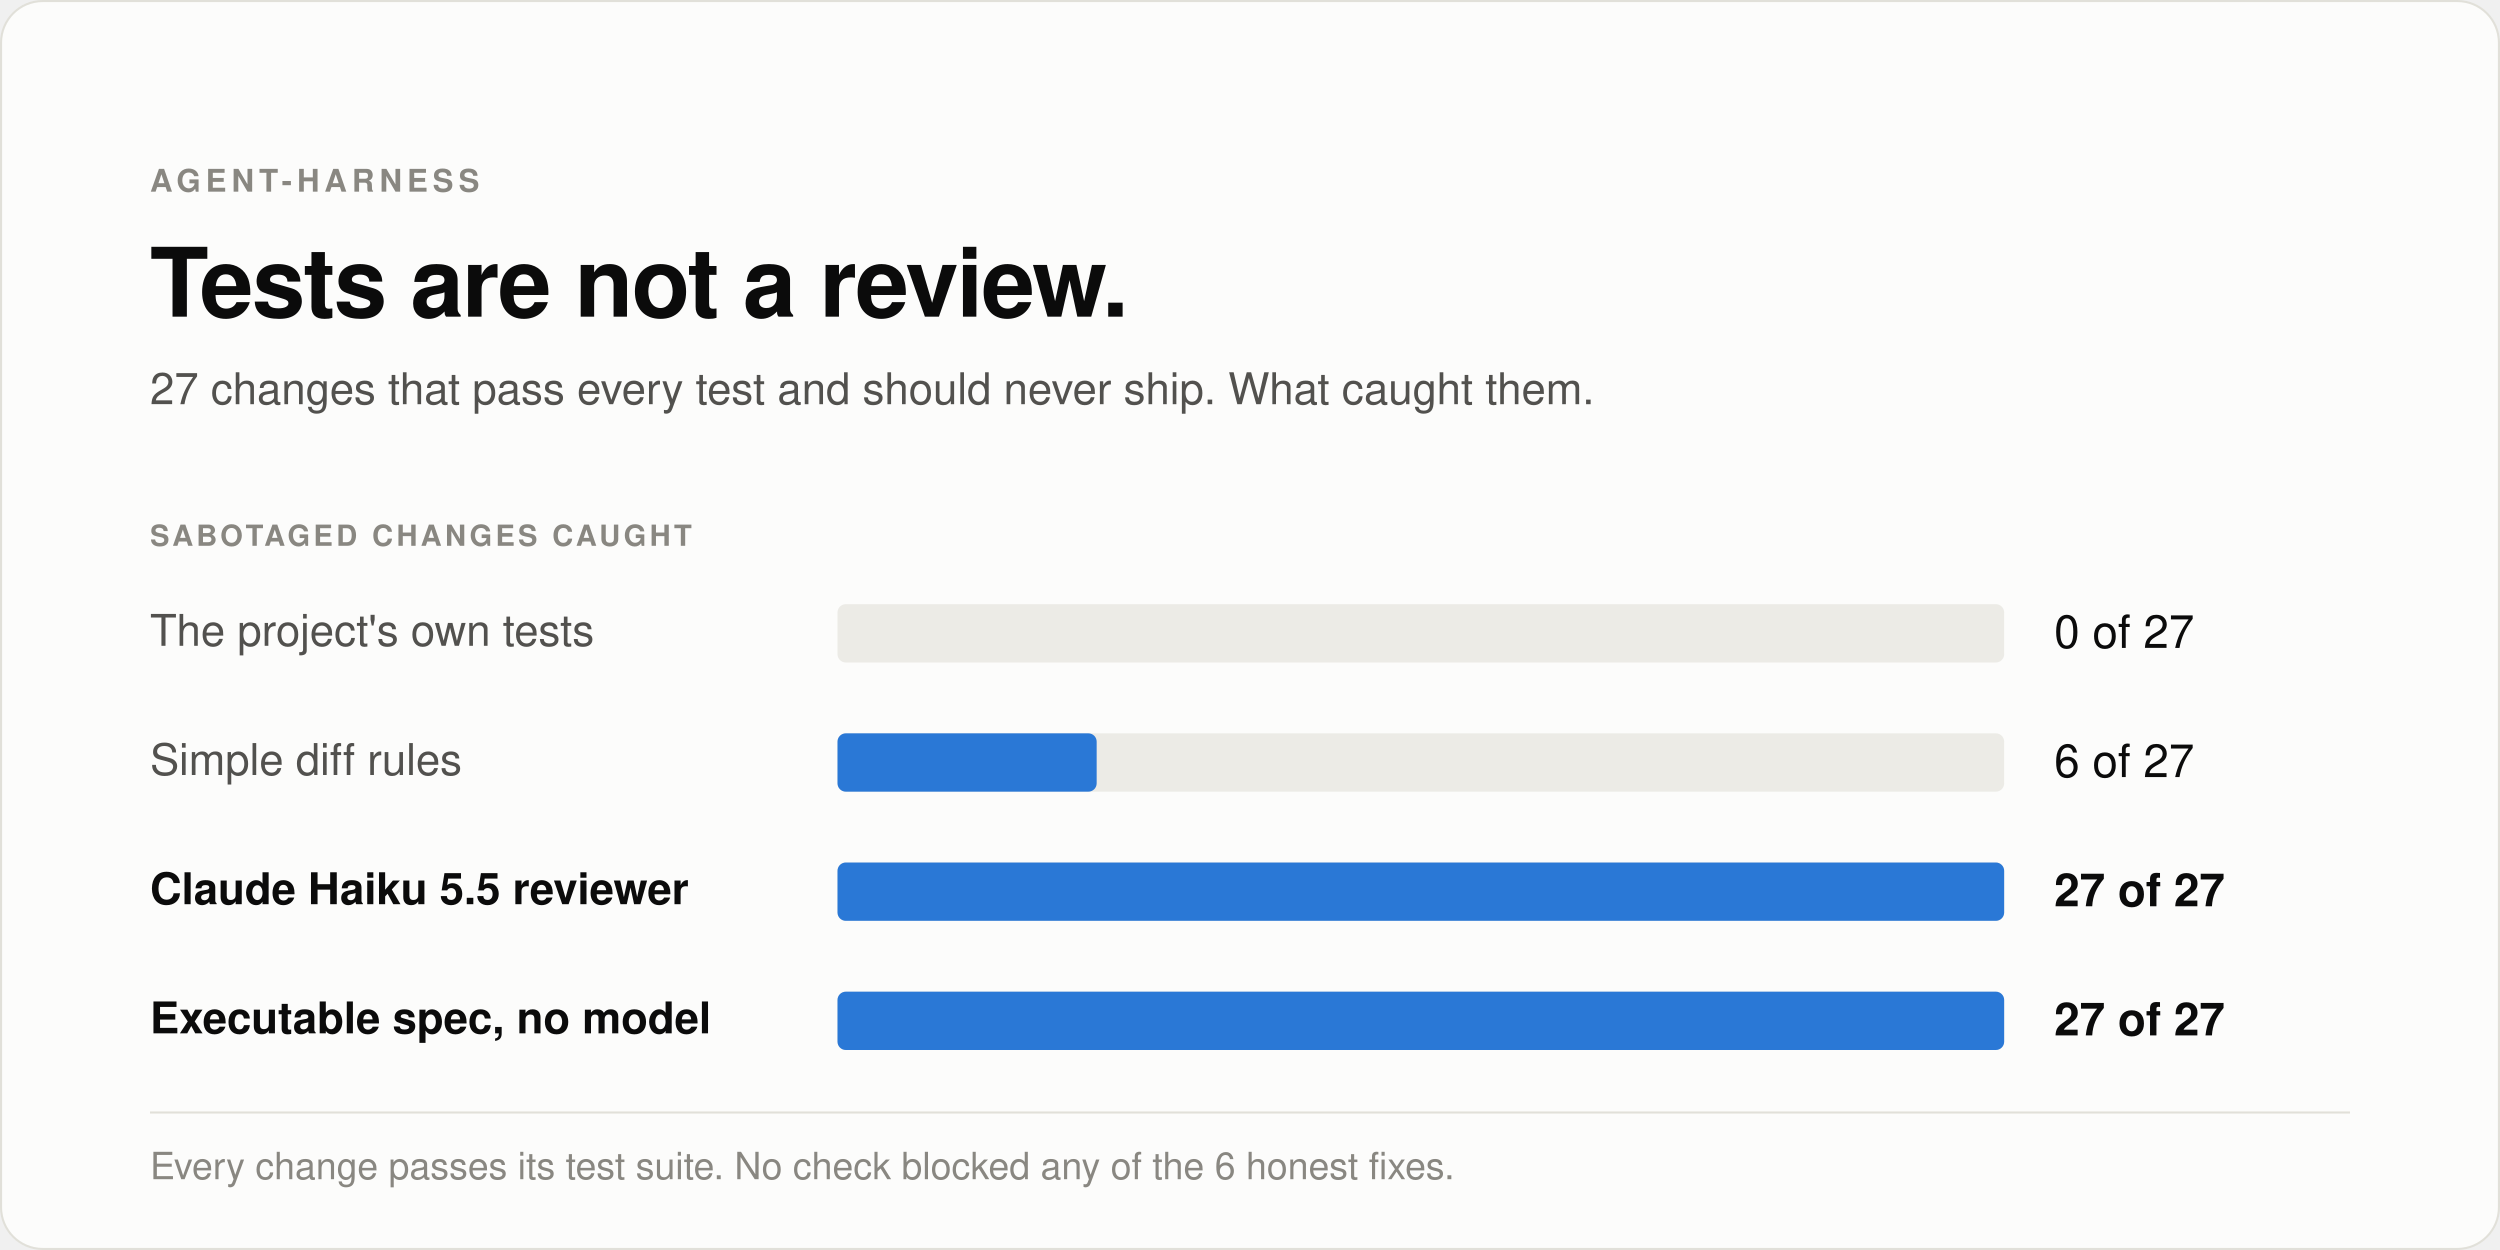
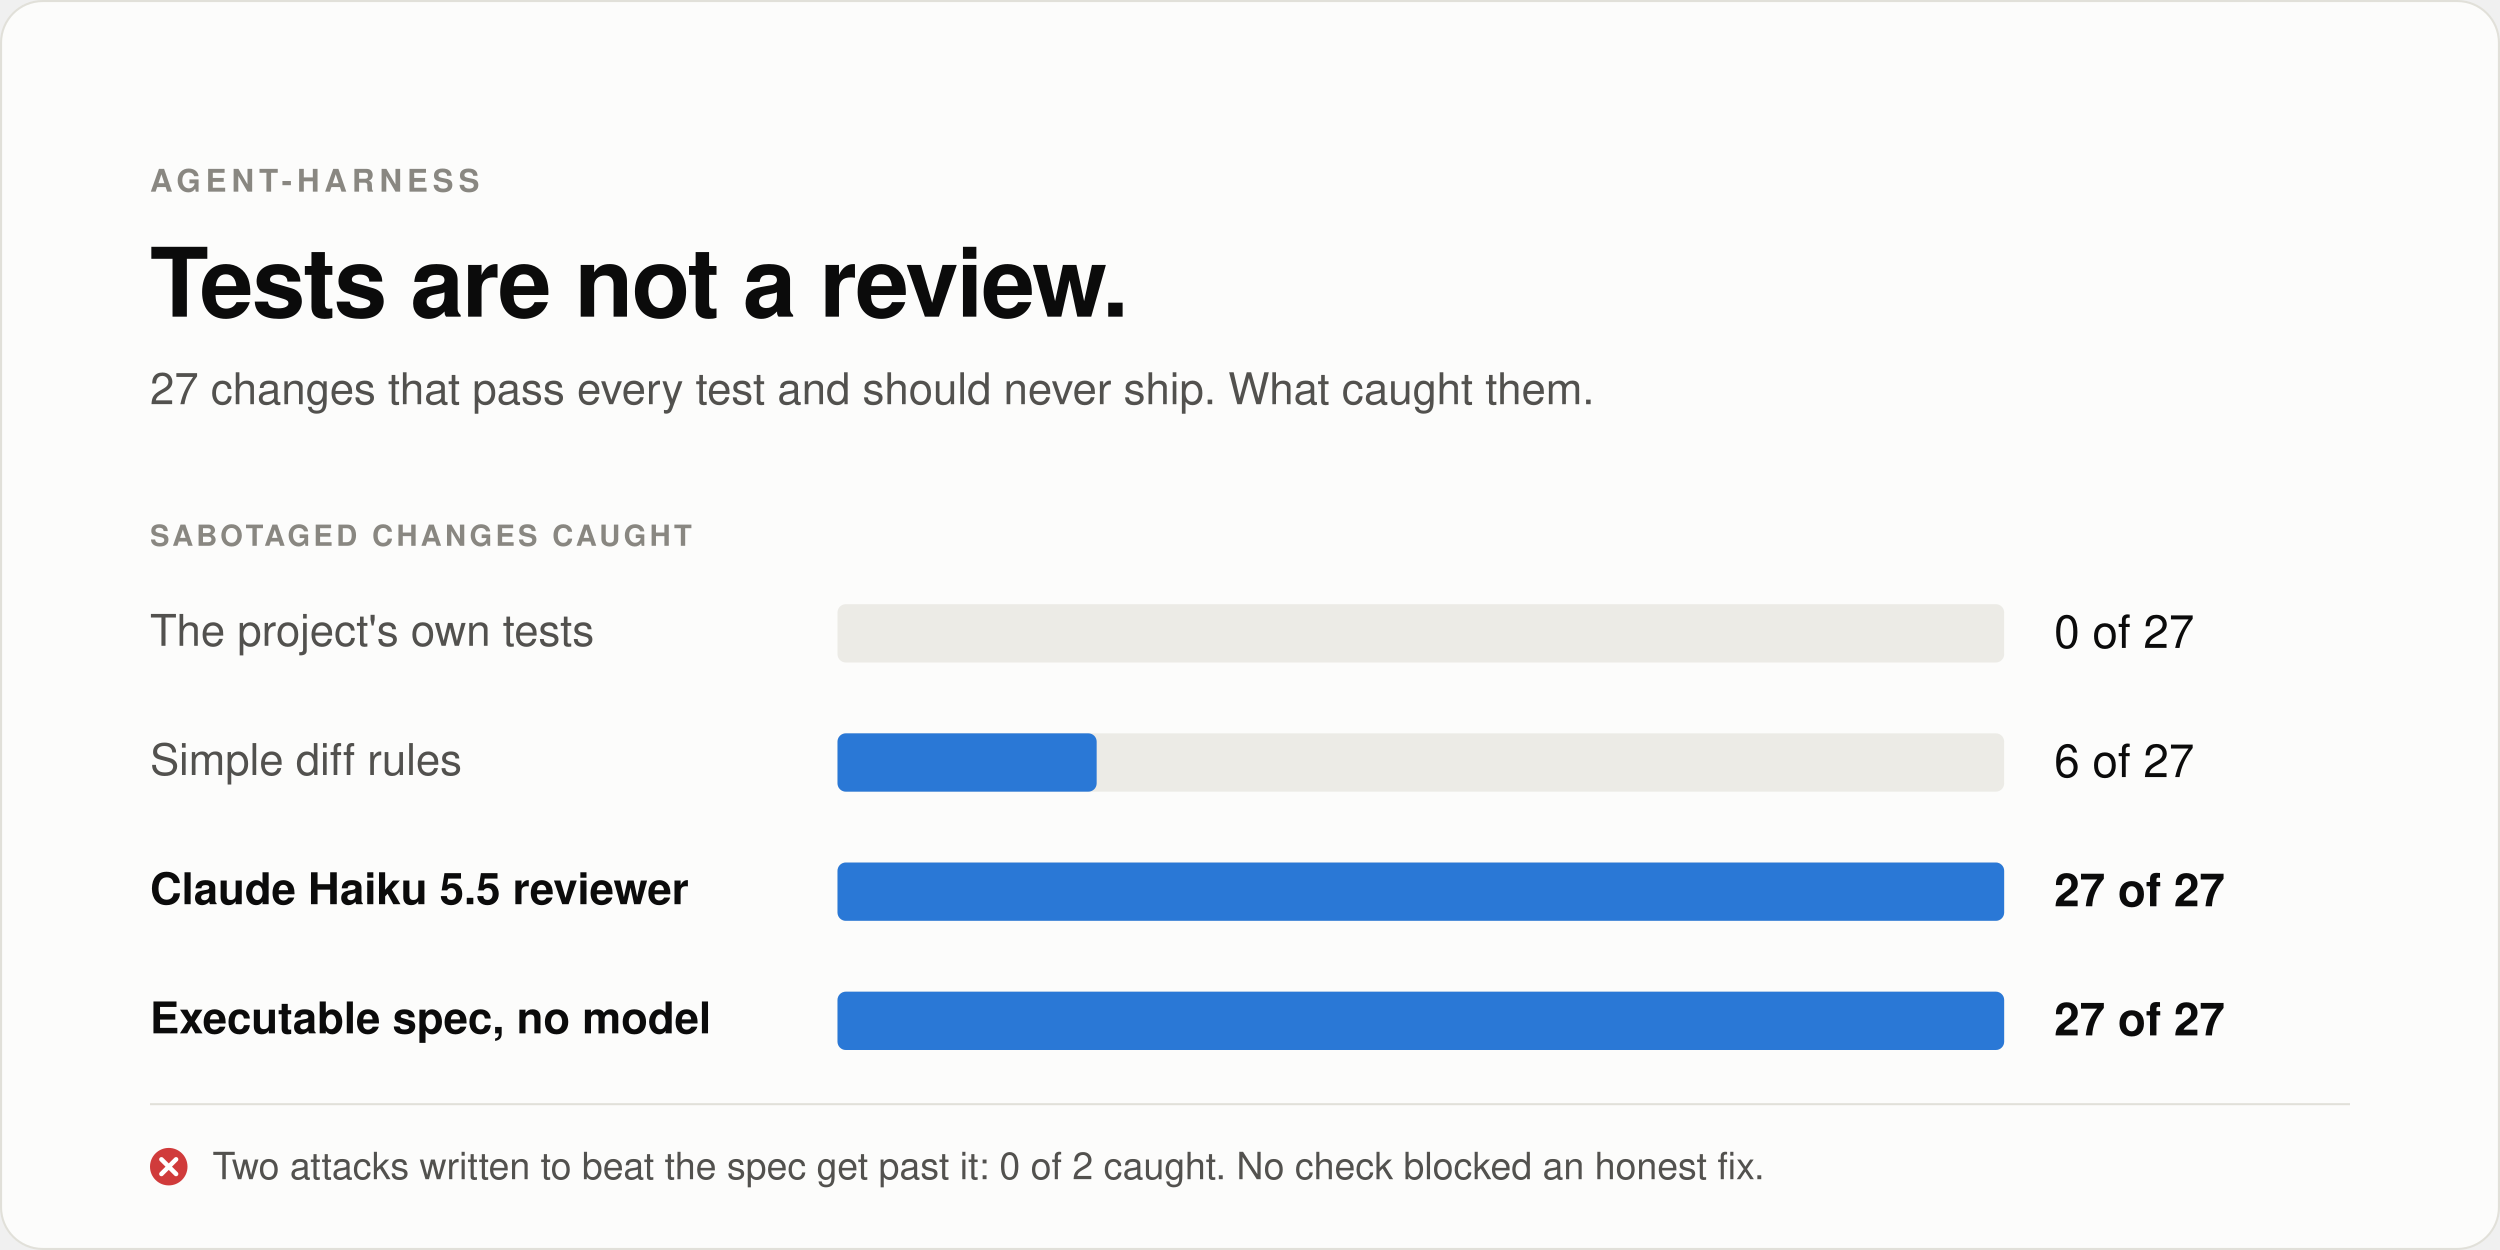
- <svg xmlns="http://www.w3.org/2000/svg" viewBox="0 0 1200 600" width="1200" height="600" role="img" aria-label="Tests caught 0 of 27 sabotaged changes; a model reviewer and an executable spec each caught 27 of 27.">
+ <svg xmlns="http://www.w3.org/2000/svg" viewBox="0 0 1200 600" width="1200" height="600" role="img" aria-label="Tests caught 0 of 27 sabotaged changes; a model reviewer and an executable spec each caught 27 of 27. Two attacks built to beat the spec got past it.">
  <rect x="0.5" y="0.5" width="1199" height="599" rx="20" fill="#fcfcfb" stroke="#e1e0d9" />
  <text x="72" y="92" font-family="system-ui, -apple-system, 'Segoe UI', Helvetica, Arial, sans-serif" font-size="15" font-weight="600" fill="#898781" text-anchor="start" letter-spacing="2.4">AGENT-HARNESS</text>
  <text x="72" y="152" font-family="system-ui, -apple-system, 'Segoe UI', Helvetica, Arial, sans-serif" font-size="46" font-weight="680" fill="#0b0b0b" text-anchor="start" letter-spacing="-0.8">Tests are not a review.</text>
  <text x="72" y="194" font-family="system-ui, -apple-system, 'Segoe UI', Helvetica, Arial, sans-serif" font-size="21" font-weight="400" fill="#52514e" text-anchor="start">27 changes that pass every test and should never ship. What caught them.</text>
  <text x="72" y="262" font-family="system-ui, -apple-system, 'Segoe UI', Helvetica, Arial, sans-serif" font-size="14" font-weight="600" fill="#898781" text-anchor="start" letter-spacing="1.6">SABOTAGED CHANGES CAUGHT</text>
  <text x="72" y="310" font-family="system-ui, -apple-system, 'Segoe UI', Helvetica, Arial, sans-serif" font-size="21" font-weight="400" fill="#52514e" text-anchor="start">The project's own tests</text>
  <rect x="402" y="290" width="560" height="28" rx="4" fill="#ecebe6" />
  <text x="986" y="311" font-family="system-ui, -apple-system, 'Segoe UI', Helvetica, Arial, sans-serif" font-size="22" font-weight="500" fill="#0b0b0b" text-anchor="start">0 of 27</text>
  <text x="72" y="372" font-family="system-ui, -apple-system, 'Segoe UI', Helvetica, Arial, sans-serif" font-size="21" font-weight="400" fill="#52514e" text-anchor="start">Simple diff rules</text>
  <rect x="402" y="352" width="560" height="28" rx="4" fill="#ecebe6" />
  <rect x="402" y="352" width="124.4" height="28" rx="4" fill="#2a78d6" />
  <text x="986" y="373" font-family="system-ui, -apple-system, 'Segoe UI', Helvetica, Arial, sans-serif" font-size="22" font-weight="500" fill="#0b0b0b" text-anchor="start">6 of 27</text>
  <text x="72" y="434" font-family="system-ui, -apple-system, 'Segoe UI', Helvetica, Arial, sans-serif" font-size="21" font-weight="600" fill="#0b0b0b" text-anchor="start">Claude Haiku 5.5 reviewer</text>
  <rect x="402" y="414" width="560" height="28" rx="4" fill="#ecebe6" />
  <rect x="402" y="414" width="560.0" height="28" rx="4" fill="#2a78d6" />
  <text x="986" y="435" font-family="system-ui, -apple-system, 'Segoe UI', Helvetica, Arial, sans-serif" font-size="22" font-weight="650" fill="#0b0b0b" text-anchor="start">27 of 27</text>
  <text x="72" y="496" font-family="system-ui, -apple-system, 'Segoe UI', Helvetica, Arial, sans-serif" font-size="21" font-weight="600" fill="#0b0b0b" text-anchor="start">Executable spec, no model</text>
  <rect x="402" y="476" width="560" height="28" rx="4" fill="#ecebe6" />
  <rect x="402" y="476" width="560.0" height="28" rx="4" fill="#2a78d6" />
  <text x="986" y="497" font-family="system-ui, -apple-system, 'Segoe UI', Helvetica, Arial, sans-serif" font-size="22" font-weight="650" fill="#0b0b0b" text-anchor="start">27 of 27</text>
-   <line x1="72" y1="534" x2="1128" y2="534" stroke="#e1e0d9" />
-   <text x="72" y="566" font-family="system-ui, -apple-system, 'Segoe UI', Helvetica, Arial, sans-serif" font-size="18" font-weight="400" fill="#898781" text-anchor="start">Every change passes its test suite. No check blocked any of the 6 honest fixes.</text>
+   <line x1="72" y1="530" x2="1128" y2="530" stroke="#e1e0d9" />
+   <circle cx="81" cy="560" r="9" fill="#d03b3b" />
+   <path d="M77.5 556.5 l7 7 M84.5 556.5 l-7 7" stroke="#ffffff" stroke-width="2.2" stroke-linecap="round" />
+   <text x="102" y="566" font-family="system-ui, -apple-system, 'Segoe UI', Helvetica, Arial, sans-serif" font-size="18" font-weight="400" fill="#52514e" text-anchor="start">Two attacks written to beat the spec get past it: 0 of 2 caught. No check blocked an honest fix.</text>
</svg>
